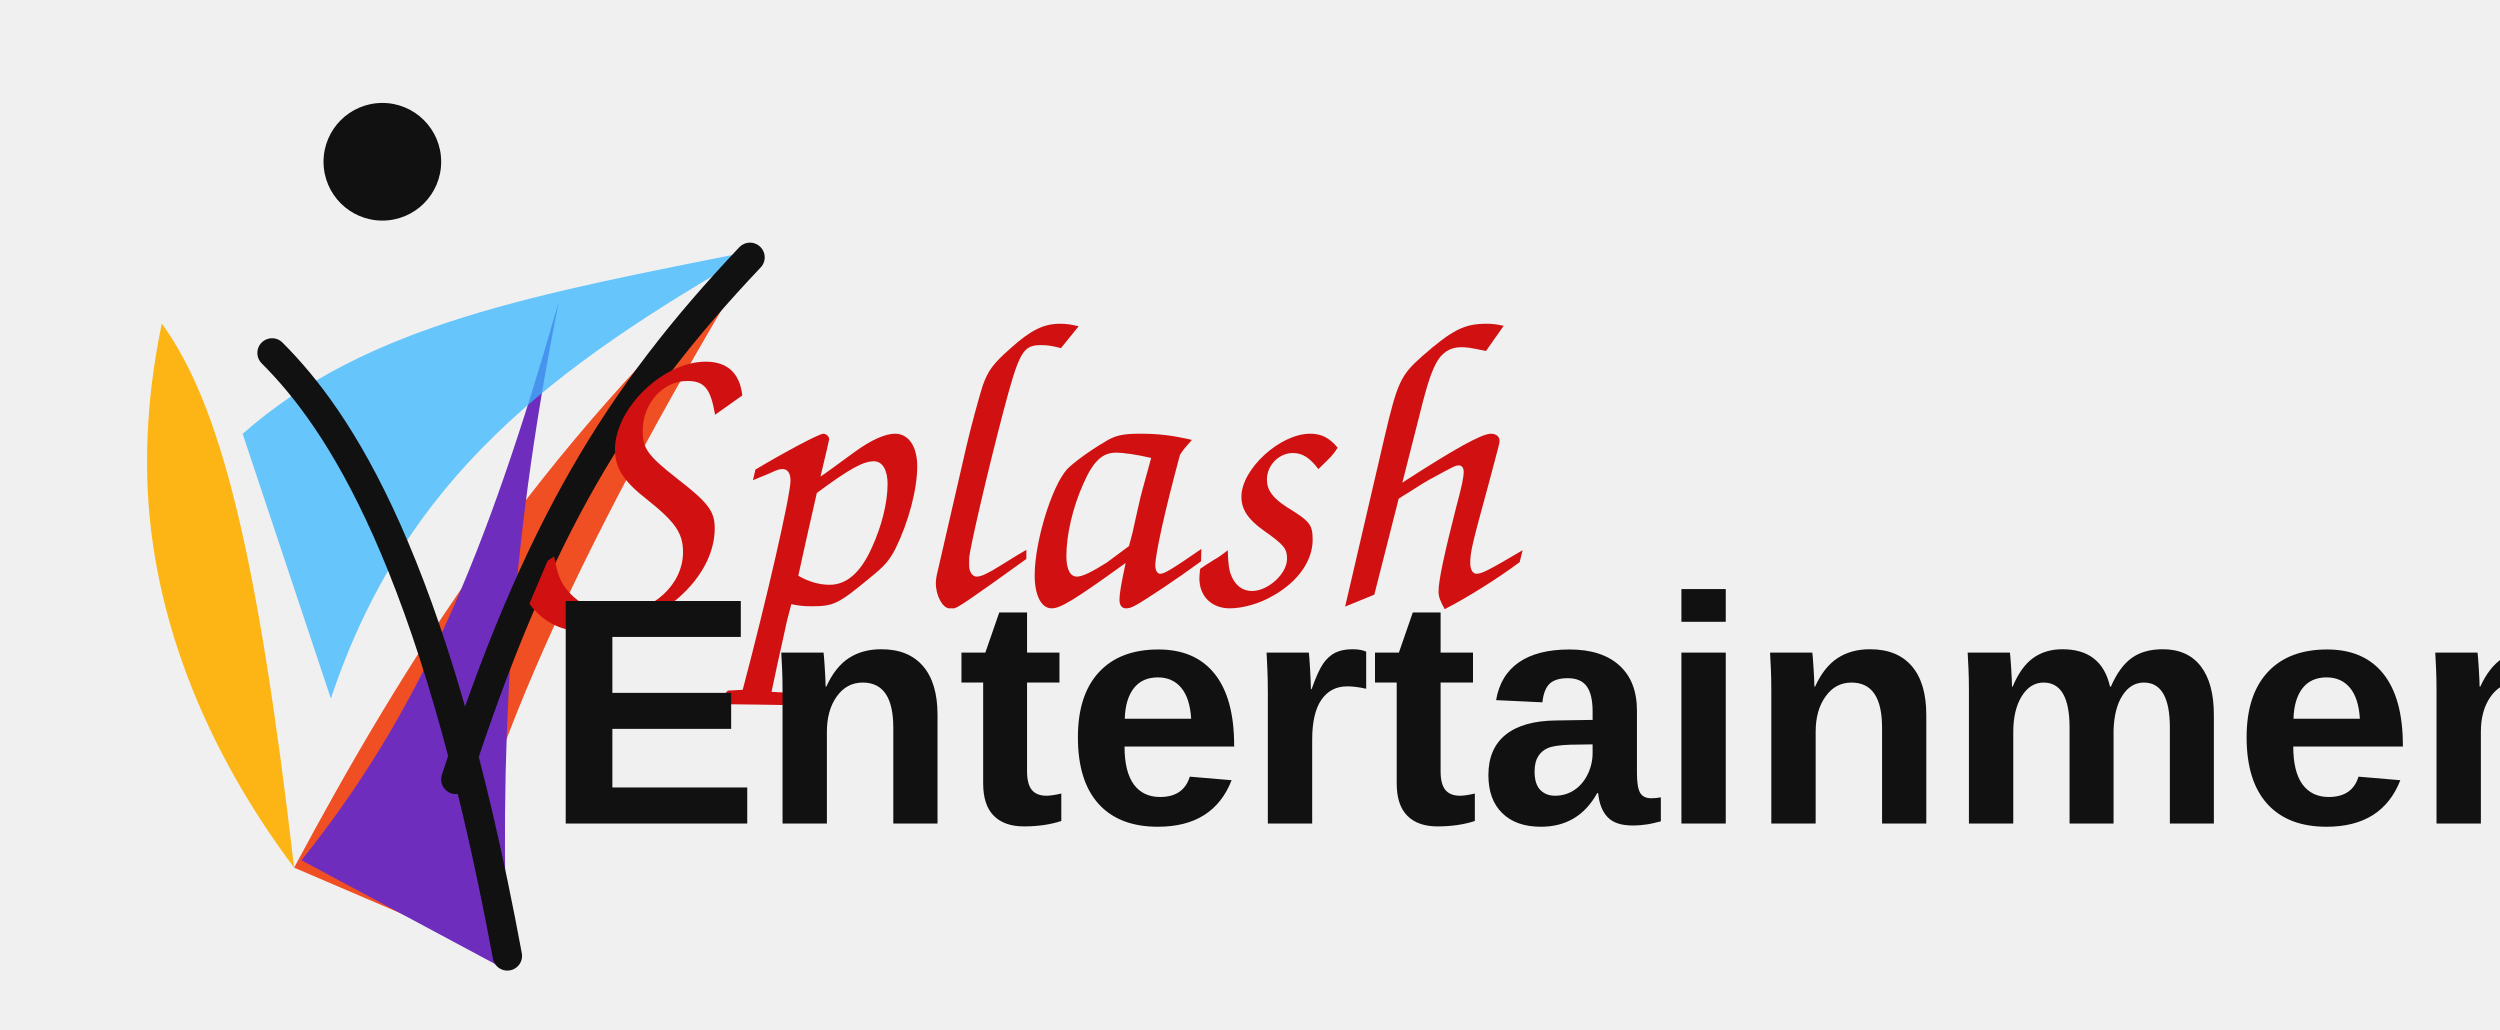
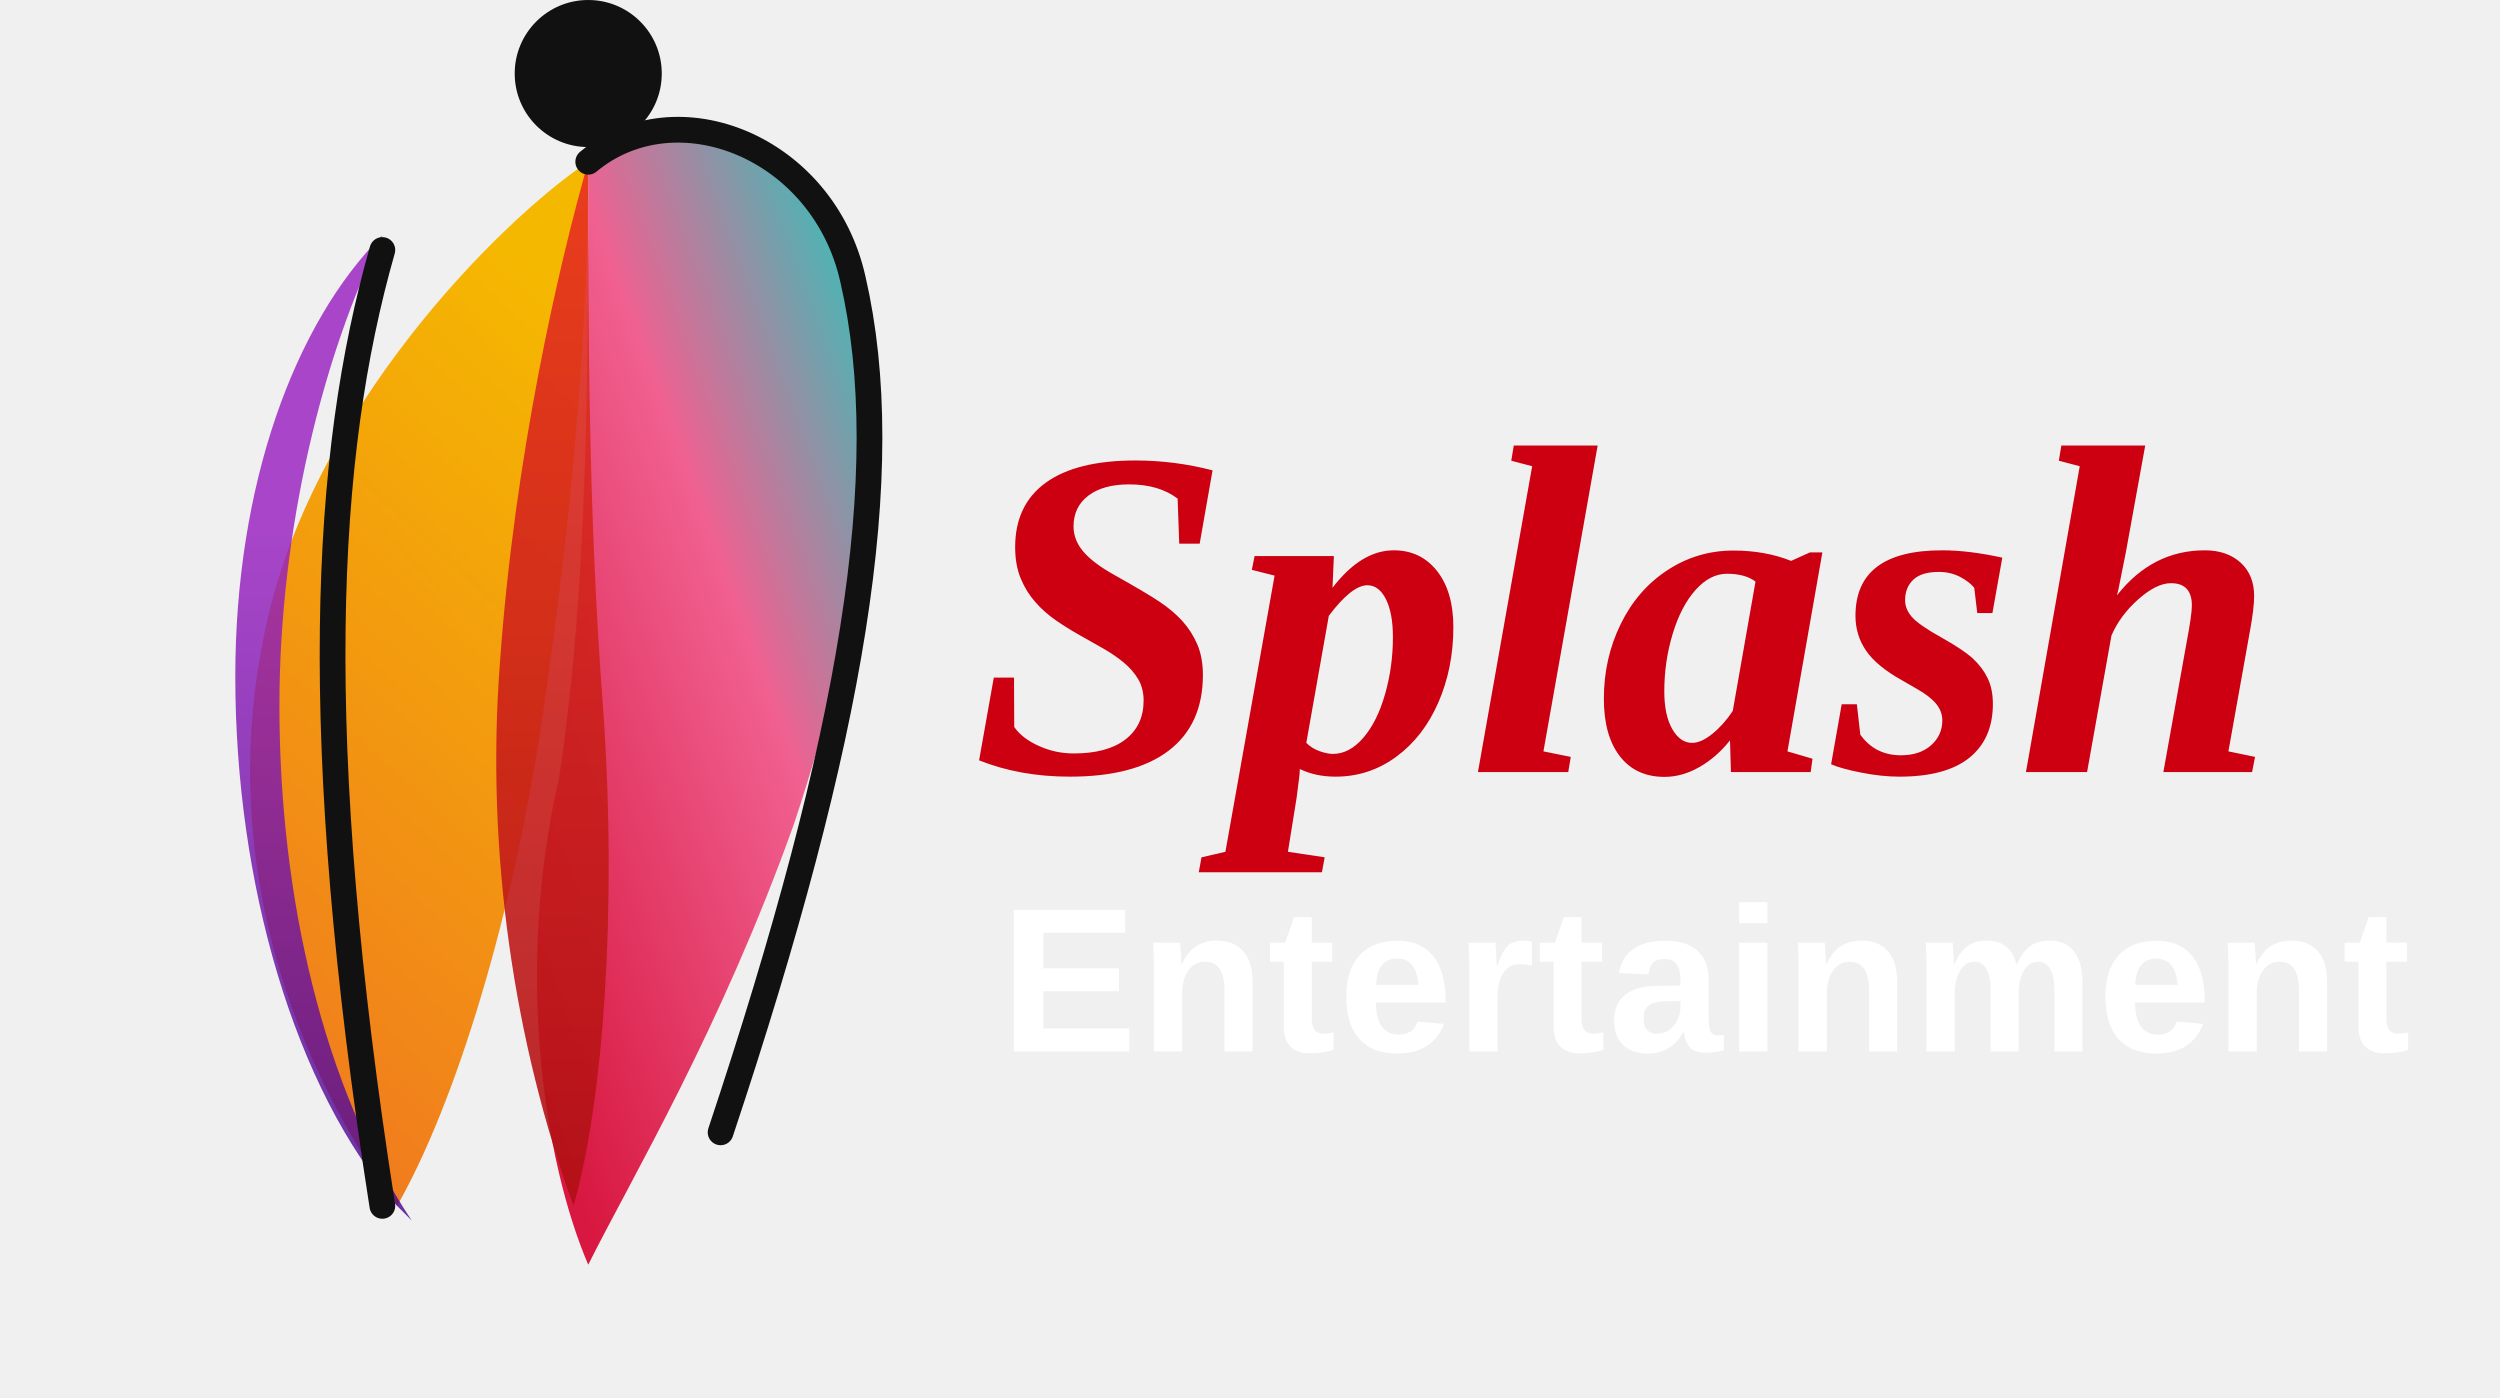
- <svg xmlns="http://www.w3.org/2000/svg" width="340" height="140" viewBox="0 0 340 140" fill="none" role="img" aria-labelledby="title desc">
-   <circle cx="52" cy="22" r="8" fill="#111111" />
-   <path d="M22 44C30 55 35 75 40 118C28 102 20 83 20 63C20 55 21 49 22 44Z" fill="#FDB515" />
-   <path d="M40 118C55 90 73 61 103 34C80 72 66 102 61 127L40 118Z" fill="#F04E23" />
-   <path d="M41 117C57 97 66 76 76 41C69 76 68 103 69 132L41 117Z" fill="#6F2DBD" />
-   <path d="M33 59C50 44 73 40 103 34C75 50 55 65 45 95L33 59Z" fill="#38B6FF" fill-opacity="0.75" />
-   <path d="M37 48C46 57 59 76 69 130" stroke="#111111" stroke-width="4" stroke-linecap="round" />
-   <path d="M102 35C84 54 73 72 62 106" stroke="#111111" stroke-width="4" stroke-linecap="round" />
-   <text x="72" y="82" fill="#D11111" font-size="56" font-family="Brush Script MT, Segoe Script, cursive">Splash</text>
-   <text x="74" y="112" fill="#111111" font-size="44" font-family="Arial Rounded MT Bold, Arial, sans-serif" font-weight="700">Entertainment</text>
+ <svg xmlns="http://www.w3.org/2000/svg" viewBox="0 0 340 190" width="340" height="190">
+   <defs>
+     <linearGradient id="g-amber" x1="0.5" y1="0" x2="0.2" y2="1">
+       <stop offset="0%" stop-color="#f5b800" />
+       <stop offset="100%" stop-color="#f07820" />
+     </linearGradient>
+     <linearGradient id="g-teal" x1="1" y1="0" x2="0.2" y2="1">
+       <stop offset="0%" stop-color="#18d0c0" />
+       <stop offset="45%" stop-color="#f06090" />
+       <stop offset="100%" stop-color="#d81840" />
+     </linearGradient>
+     <linearGradient id="g-red" x1="0" y1="0" x2="0" y2="1">
+       <stop offset="0%" stop-color="#e83020" />
+       <stop offset="100%" stop-color="#b01015" />
+     </linearGradient>
+     <linearGradient id="g-purple" x1="0" y1="0.3" x2="0" y2="1">
+       <stop offset="0%" stop-color="#9820c0" />
+       <stop offset="100%" stop-color="#4a0890" />
+     </linearGradient>
+   </defs>
+   <path d="     M 80 22     C 68 30, 42 56, 36 86     C 30 114, 38 142, 54 164     C 62 150, 70 124, 74 96     C 78 68, 80 44, 80 22 Z" fill="url(#g-amber)" />
+   <path d="     M 80 22     C 88 14, 106 18, 114 34     C 122 52, 118 82, 108 112     C 98 140, 86 160, 80 172     C 74 158, 70 132, 76 106     C 80 80, 80 50, 80 22 Z" fill="url(#g-teal)" />
+   <path d="     M 80 22     C 76 36, 70 62, 68 90     C 66 116, 70 142, 78 164     C 82 150, 84 124, 82 96     C 80 70, 80 44, 80 22 Z" fill="url(#g-red)" opacity="0.9" />
+   <path d="     M 54 164     C 40 148, 32 120, 32 92     C 32 66, 40 44, 52 32     C 44 48, 38 72, 38 96     C 38 122, 44 148, 56 166 Z" fill="url(#g-purple)" opacity="0.82" />
+   <path d="M 52 34 C 44 62, 42 100, 52 164" stroke="#111" stroke-width="3.5" fill="none" stroke-linecap="round" />
+   <path d="M 80 22 C 92 12, 112 20, 116 38 C 122 64, 116 100, 98 154" stroke="#111" stroke-width="3.5" fill="none" stroke-linecap="round" />
+   <circle cx="80" cy="10" r="10" fill="#111" />
+   <text x="132" y="105" font-family="Georgia,'Times New Roman',serif" font-size="64" font-style="italic" font-weight="bold" fill="#cc0010">Splash</text>
+   <text x="136" y="143" font-family="'Arial Black',Arial,sans-serif" font-size="28" font-weight="900" fill="#ffffff" letter-spacing="0.3">Entertainment</text>
</svg>
